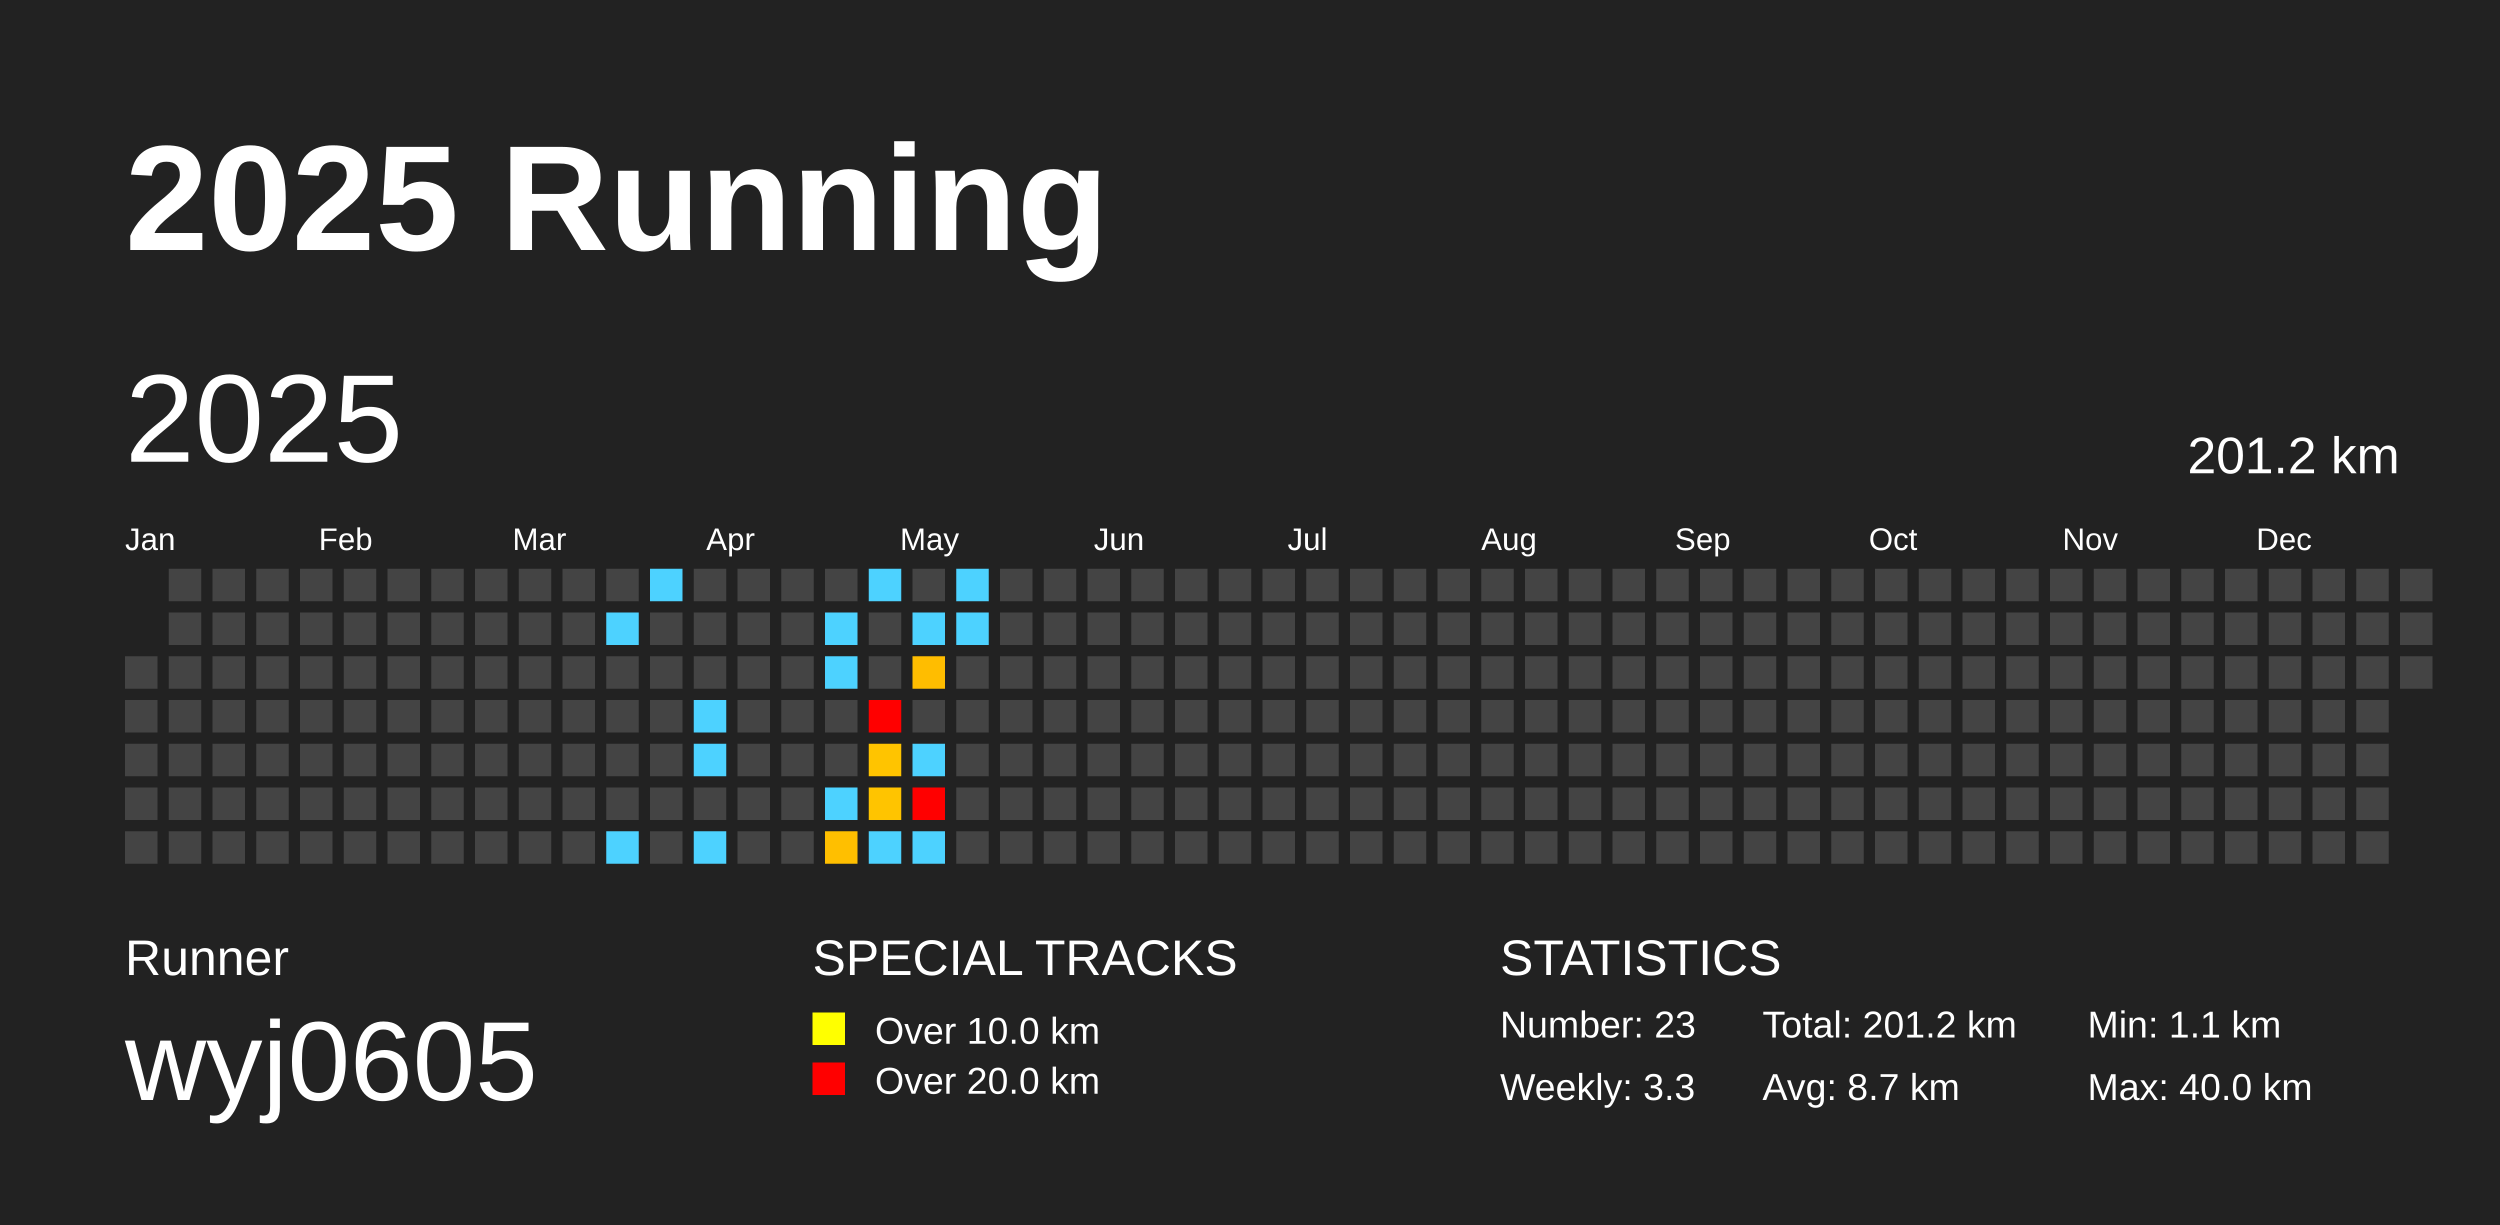
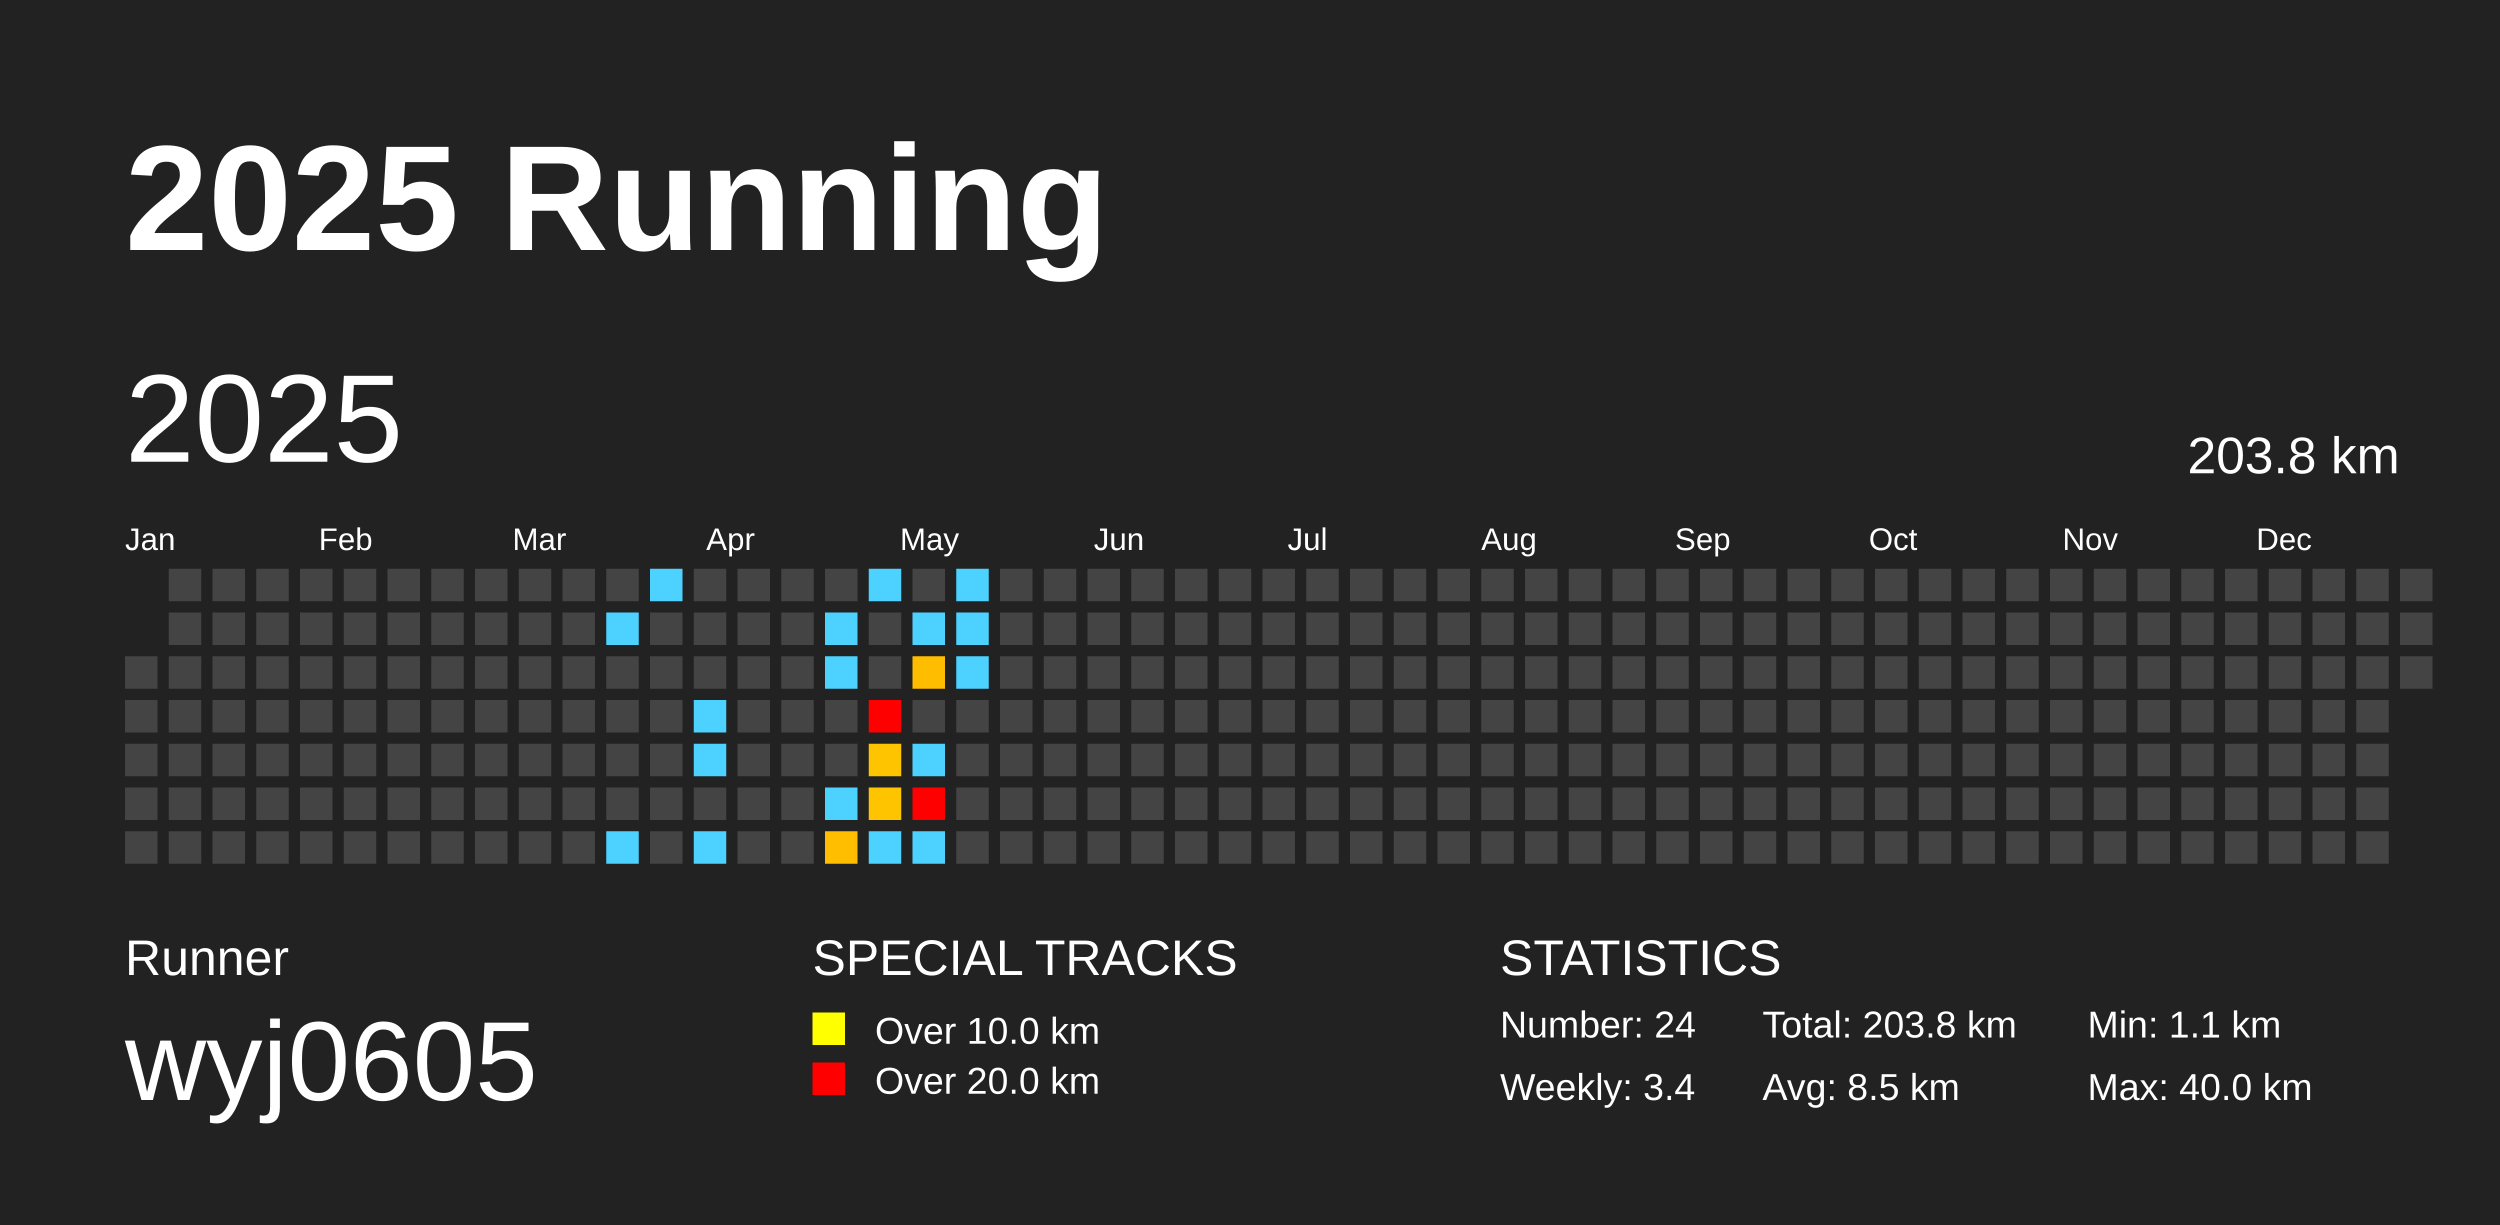
<svg xmlns="http://www.w3.org/2000/svg" baseProfile="full" height="98mm" version="1.1" viewBox="0,0,200,98" width="200mm">
  <defs />
  <rect fill="#222222" height="98" width="200" x="0" y="0" />
  <text fill="#FFFFFF" style="font-size:12px; font-family:Arial; font-weight:bold;" x="10" y="20">2025 Running</text>
  <text fill="#FFFFFF" style="font-size:4px; font-family:Arial" x="10" y="78">Runner</text>
  <text fill="#FFFFFF" style="font-size:9px; font-family:Arial" x="10" y="88">wyj0605</text>
  <text fill="#FFFFFF" style="font-size:4px; font-family:Arial" x="65" y="78">SPECIAL TRACKS</text>
  <rect fill="yellow" height="2.6" width="2.6" x="65" y="81" />
  <text fill="#FFFFFF" style="font-size:3px; font-family:Arial" x="70" y="83.5">Over 10.0 km</text>
  <rect fill="red" height="2.6" width="2.6" x="65" y="85" />
  <text fill="#FFFFFF" style="font-size:3px; font-family:Arial" x="70" y="87.5">Over 20.0 km</text>
  <text fill="#FFFFFF" style="font-size:4px; font-family:Arial" x="120" y="78">STATISTICS</text>
-   <text fill="#FFFFFF" style="font-size:3px; font-family:Arial" x="120" y="83">Number: 23</text>
-   <text fill="#FFFFFF" style="font-size:3px; font-family:Arial" x="120" y="88">Weekly: 3.3</text>
-   <text fill="#FFFFFF" style="font-size:3px; font-family:Arial" x="141" y="83">Total: 201.2 km</text>
-   <text fill="#FFFFFF" style="font-size:3px; font-family:Arial" x="141" y="88">Avg: 8.7 km</text>
+   <text fill="#FFFFFF" style="font-size:3px; font-family:Arial" x="120" y="83">Number: 24</text>
+   <text fill="#FFFFFF" style="font-size:3px; font-family:Arial" x="120" y="88">Weekly: 3.4</text>
+   <text fill="#FFFFFF" style="font-size:3px; font-family:Arial" x="141" y="83">Total: 203.8 km</text>
+   <text fill="#FFFFFF" style="font-size:3px; font-family:Arial" x="141" y="88">Avg: 8.5 km</text>
  <text fill="#FFFFFF" style="font-size:3px; font-family:Arial" x="167" y="83">Min: 1.1 km</text>
  <text fill="#FFFFFF" style="font-size:3px; font-family:Arial" x="167" y="88">Max: 40.0 km</text>
  <text dominant-baseline="hanging" fill="#FFFFFF" style="font-size:10.0px; font-family:Arial;" x="10" y="30">2025</text>
-   <text dominant-baseline="hanging" fill="#FFFFFF" style="font-size:4.125px; font-family:Arial;" x="175" y="35">201.2 km</text>
+   <text dominant-baseline="hanging" fill="#FFFFFF" style="font-size:4.125px; font-family:Arial;" x="175" y="35">203.8 km</text>
  <text fill="#FFFFFF" style="font-size:2.5px; font-family:Arial" x="10.0" y="44">Jan</text>
  <text fill="#FFFFFF" style="font-size:2.5px; font-family:Arial" x="25.5" y="44">Feb</text>
  <text fill="#FFFFFF" style="font-size:2.5px; font-family:Arial" x="41.0" y="44">Mar</text>
  <text fill="#FFFFFF" style="font-size:2.5px; font-family:Arial" x="56.5" y="44">Apr</text>
  <text fill="#FFFFFF" style="font-size:2.5px; font-family:Arial" x="72.0" y="44">May</text>
  <text fill="#FFFFFF" style="font-size:2.5px; font-family:Arial" x="87.5" y="44">Jun</text>
  <text fill="#FFFFFF" style="font-size:2.5px; font-family:Arial" x="103.0" y="44">Jul</text>
  <text fill="#FFFFFF" style="font-size:2.5px; font-family:Arial" x="118.5" y="44">Aug</text>
  <text fill="#FFFFFF" style="font-size:2.5px; font-family:Arial" x="134.0" y="44">Sep</text>
  <text fill="#FFFFFF" style="font-size:2.5px; font-family:Arial" x="149.5" y="44">Oct</text>
  <text fill="#FFFFFF" style="font-size:2.5px; font-family:Arial" x="165.0" y="44">Nov</text>
  <text fill="#FFFFFF" style="font-size:2.5px; font-family:Arial" x="180.5" y="44">Dec</text>
  <rect fill="#444444" height="2.6" width="2.6" x="10.0" y="52.5" />
  <rect fill="#444444" height="2.6" width="2.6" x="10.0" y="56.0" />
  <rect fill="#444444" height="2.6" width="2.6" x="10.0" y="59.5" />
  <rect fill="#444444" height="2.6" width="2.6" x="10.0" y="63.0" />
  <rect fill="#444444" height="2.6" width="2.6" x="10.0" y="66.5" />
  <rect fill="#444444" height="2.6" width="2.6" x="13.5" y="45.5" />
  <rect fill="#444444" height="2.6" width="2.6" x="13.5" y="49.0" />
  <rect fill="#444444" height="2.6" width="2.6" x="13.5" y="52.5" />
  <rect fill="#444444" height="2.6" width="2.6" x="13.5" y="56.0" />
  <rect fill="#444444" height="2.6" width="2.6" x="13.5" y="59.5" />
  <rect fill="#444444" height="2.6" width="2.6" x="13.5" y="63.0" />
  <rect fill="#444444" height="2.6" width="2.6" x="13.5" y="66.5" />
  <rect fill="#444444" height="2.6" width="2.6" x="17.0" y="45.5" />
  <rect fill="#444444" height="2.6" width="2.6" x="17.0" y="49.0" />
  <rect fill="#444444" height="2.6" width="2.6" x="17.0" y="52.5" />
  <rect fill="#444444" height="2.6" width="2.6" x="17.0" y="56.0" />
  <rect fill="#444444" height="2.6" width="2.6" x="17.0" y="59.5" />
  <rect fill="#444444" height="2.6" width="2.6" x="17.0" y="63.0" />
  <rect fill="#444444" height="2.6" width="2.6" x="17.0" y="66.5" />
  <rect fill="#444444" height="2.6" width="2.6" x="20.5" y="45.5" />
  <rect fill="#444444" height="2.6" width="2.6" x="20.5" y="49.0" />
  <rect fill="#444444" height="2.6" width="2.6" x="20.5" y="52.5" />
  <rect fill="#444444" height="2.6" width="2.6" x="20.5" y="56.0" />
  <rect fill="#444444" height="2.6" width="2.6" x="20.5" y="59.5" />
  <rect fill="#444444" height="2.6" width="2.6" x="20.5" y="63.0" />
  <rect fill="#444444" height="2.6" width="2.6" x="20.5" y="66.5" />
  <rect fill="#444444" height="2.6" width="2.6" x="24.0" y="45.5" />
  <rect fill="#444444" height="2.6" width="2.6" x="24.0" y="49.0" />
  <rect fill="#444444" height="2.6" width="2.6" x="24.0" y="52.5" />
  <rect fill="#444444" height="2.6" width="2.6" x="24.0" y="56.0" />
  <rect fill="#444444" height="2.6" width="2.6" x="24.0" y="59.5" />
  <rect fill="#444444" height="2.6" width="2.6" x="24.0" y="63.0" />
  <rect fill="#444444" height="2.6" width="2.6" x="24.0" y="66.5" />
  <rect fill="#444444" height="2.6" width="2.6" x="27.5" y="45.5" />
  <rect fill="#444444" height="2.6" width="2.6" x="27.5" y="49.0" />
  <rect fill="#444444" height="2.6" width="2.6" x="27.5" y="52.5" />
  <rect fill="#444444" height="2.6" width="2.6" x="27.5" y="56.0" />
  <rect fill="#444444" height="2.6" width="2.6" x="27.5" y="59.5" />
  <rect fill="#444444" height="2.6" width="2.6" x="27.5" y="63.0" />
  <rect fill="#444444" height="2.6" width="2.6" x="27.5" y="66.5" />
  <rect fill="#444444" height="2.6" width="2.6" x="31.0" y="45.5" />
  <rect fill="#444444" height="2.6" width="2.6" x="31.0" y="49.0" />
  <rect fill="#444444" height="2.6" width="2.6" x="31.0" y="52.5" />
  <rect fill="#444444" height="2.6" width="2.6" x="31.0" y="56.0" />
  <rect fill="#444444" height="2.6" width="2.6" x="31.0" y="59.5" />
  <rect fill="#444444" height="2.6" width="2.6" x="31.0" y="63.0" />
  <rect fill="#444444" height="2.6" width="2.6" x="31.0" y="66.5" />
  <rect fill="#444444" height="2.6" width="2.6" x="34.5" y="45.5" />
  <rect fill="#444444" height="2.6" width="2.6" x="34.5" y="49.0" />
  <rect fill="#444444" height="2.6" width="2.6" x="34.5" y="52.5" />
  <rect fill="#444444" height="2.6" width="2.6" x="34.5" y="56.0" />
  <rect fill="#444444" height="2.6" width="2.6" x="34.5" y="59.5" />
  <rect fill="#444444" height="2.6" width="2.6" x="34.5" y="63.0" />
  <rect fill="#444444" height="2.6" width="2.6" x="34.5" y="66.5" />
  <rect fill="#444444" height="2.6" width="2.6" x="38.0" y="45.5" />
  <rect fill="#444444" height="2.6" width="2.6" x="38.0" y="49.0" />
  <rect fill="#444444" height="2.6" width="2.6" x="38.0" y="52.5" />
  <rect fill="#444444" height="2.6" width="2.6" x="38.0" y="56.0" />
  <rect fill="#444444" height="2.6" width="2.6" x="38.0" y="59.5" />
  <rect fill="#444444" height="2.6" width="2.6" x="38.0" y="63.0" />
  <rect fill="#444444" height="2.6" width="2.6" x="38.0" y="66.5" />
  <rect fill="#444444" height="2.6" width="2.6" x="41.5" y="45.5" />
  <rect fill="#444444" height="2.6" width="2.6" x="41.5" y="49.0" />
  <rect fill="#444444" height="2.6" width="2.6" x="41.5" y="52.5" />
  <rect fill="#444444" height="2.6" width="2.6" x="41.5" y="56.0" />
  <rect fill="#444444" height="2.6" width="2.6" x="41.5" y="59.5" />
  <rect fill="#444444" height="2.6" width="2.6" x="41.5" y="63.0" />
  <rect fill="#444444" height="2.6" width="2.6" x="41.5" y="66.5" />
  <rect fill="#444444" height="2.6" width="2.6" x="45.0" y="45.5" />
  <rect fill="#444444" height="2.6" width="2.6" x="45.0" y="49.0" />
  <rect fill="#444444" height="2.6" width="2.6" x="45.0" y="52.5" />
  <rect fill="#444444" height="2.6" width="2.6" x="45.0" y="56.0" />
  <rect fill="#444444" height="2.6" width="2.6" x="45.0" y="59.5" />
  <rect fill="#444444" height="2.6" width="2.6" x="45.0" y="63.0" />
  <rect fill="#444444" height="2.6" width="2.6" x="45.0" y="66.5" />
  <rect fill="#444444" height="2.6" width="2.6" x="48.5" y="45.5" />
  <rect fill="#4dd2ff" height="2.6" width="2.6" x="48.5" y="49.0" />
  <rect fill="#444444" height="2.6" width="2.6" x="48.5" y="52.5" />
  <rect fill="#444444" height="2.6" width="2.6" x="48.5" y="56.0" />
  <rect fill="#444444" height="2.6" width="2.6" x="48.5" y="59.5" />
  <rect fill="#444444" height="2.6" width="2.6" x="48.5" y="63.0" />
  <rect fill="#4dd2ff" height="2.6" width="2.6" x="48.5" y="66.5" />
  <rect fill="#4dd2ff" height="2.6" width="2.6" x="52.0" y="45.5" />
  <rect fill="#444444" height="2.6" width="2.6" x="52.0" y="49.0" />
  <rect fill="#444444" height="2.6" width="2.6" x="52.0" y="52.5" />
  <rect fill="#444444" height="2.6" width="2.6" x="52.0" y="56.0" />
  <rect fill="#444444" height="2.6" width="2.6" x="52.0" y="59.5" />
  <rect fill="#444444" height="2.6" width="2.6" x="52.0" y="63.0" />
  <rect fill="#444444" height="2.6" width="2.6" x="52.0" y="66.5" />
  <rect fill="#444444" height="2.6" width="2.6" x="55.5" y="45.5" />
  <rect fill="#444444" height="2.6" width="2.6" x="55.5" y="49.0" />
  <rect fill="#444444" height="2.6" width="2.6" x="55.5" y="52.5" />
  <rect fill="#4dd2ff" height="2.6" width="2.6" x="55.5" y="56.0" />
  <rect fill="#4dd2ff" height="2.6" width="2.6" x="55.5" y="59.5" />
  <rect fill="#444444" height="2.6" width="2.6" x="55.5" y="63.0" />
  <rect fill="#4dd2ff" height="2.6" width="2.6" x="55.5" y="66.5" />
  <rect fill="#444444" height="2.6" width="2.6" x="59.0" y="45.5" />
  <rect fill="#444444" height="2.6" width="2.6" x="59.0" y="49.0" />
  <rect fill="#444444" height="2.6" width="2.6" x="59.0" y="52.5" />
  <rect fill="#444444" height="2.6" width="2.6" x="59.0" y="56.0" />
  <rect fill="#444444" height="2.6" width="2.6" x="59.0" y="59.5" />
  <rect fill="#444444" height="2.6" width="2.6" x="59.0" y="63.0" />
  <rect fill="#444444" height="2.6" width="2.6" x="59.0" y="66.5" />
  <rect fill="#444444" height="2.6" width="2.6" x="62.5" y="45.5" />
  <rect fill="#444444" height="2.6" width="2.6" x="62.5" y="49.0" />
  <rect fill="#444444" height="2.6" width="2.6" x="62.5" y="52.5" />
  <rect fill="#444444" height="2.6" width="2.6" x="62.5" y="56.0" />
  <rect fill="#444444" height="2.6" width="2.6" x="62.5" y="59.5" />
  <rect fill="#444444" height="2.6" width="2.6" x="62.5" y="63.0" />
  <rect fill="#444444" height="2.6" width="2.6" x="62.5" y="66.5" />
  <rect fill="#444444" height="2.6" width="2.6" x="66.0" y="45.5" />
  <rect fill="#4dd2ff" height="2.6" width="2.6" x="66.0" y="49.0" />
  <rect fill="#4dd2ff" height="2.6" width="2.6" x="66.0" y="52.5" />
  <rect fill="#444444" height="2.6" width="2.6" x="66.0" y="56.0" />
  <rect fill="#444444" height="2.6" width="2.6" x="66.0" y="59.5" />
  <rect fill="#4dd2ff" height="2.6" width="2.6" x="66.0" y="63.0" />
  <rect fill="#ffbf00" height="2.6" width="2.6" x="66.0" y="66.5" />
  <rect fill="#4dd2ff" height="2.6" width="2.6" x="69.5" y="45.5" />
  <rect fill="#444444" height="2.6" width="2.6" x="69.5" y="49.0" />
  <rect fill="#444444" height="2.6" width="2.6" x="69.5" y="52.5" />
  <rect fill="red" height="2.6" width="2.6" x="69.5" y="56.0" />
  <rect fill="#ffc400" height="2.6" width="2.6" x="69.5" y="59.5" />
  <rect fill="#ffc400" height="2.6" width="2.6" x="69.5" y="63.0" />
  <rect fill="#4dd2ff" height="2.6" width="2.6" x="69.5" y="66.5" />
  <rect fill="#444444" height="2.6" width="2.6" x="73.0" y="45.5" />
  <rect fill="#4dd2ff" height="2.6" width="2.6" x="73.0" y="49.0" />
  <rect fill="#ffbd00" height="2.6" width="2.6" x="73.0" y="52.5" />
  <rect fill="#444444" height="2.6" width="2.6" x="73.0" y="56.0" />
  <rect fill="#4dd2ff" height="2.6" width="2.6" x="73.0" y="59.5" />
  <rect fill="red" height="2.6" width="2.6" x="73.0" y="63.0" />
  <rect fill="#4dd2ff" height="2.6" width="2.6" x="73.0" y="66.5" />
  <rect fill="#4dd2ff" height="2.6" width="2.6" x="76.5" y="45.5" />
  <rect fill="#4dd2ff" height="2.6" width="2.6" x="76.5" y="49.0" />
-   <rect fill="#444444" height="2.6" width="2.6" x="76.5" y="52.5" />
+   <rect fill="#4dd2ff" height="2.6" width="2.6" x="76.5" y="52.5" />
  <rect fill="#444444" height="2.6" width="2.6" x="76.5" y="56.0" />
  <rect fill="#444444" height="2.6" width="2.6" x="76.5" y="59.5" />
  <rect fill="#444444" height="2.6" width="2.6" x="76.5" y="63.0" />
  <rect fill="#444444" height="2.6" width="2.6" x="76.5" y="66.5" />
  <rect fill="#444444" height="2.6" width="2.6" x="80.0" y="45.5" />
  <rect fill="#444444" height="2.6" width="2.6" x="80.0" y="49.0" />
  <rect fill="#444444" height="2.6" width="2.6" x="80.0" y="52.5" />
  <rect fill="#444444" height="2.6" width="2.6" x="80.0" y="56.0" />
  <rect fill="#444444" height="2.6" width="2.6" x="80.0" y="59.5" />
  <rect fill="#444444" height="2.6" width="2.6" x="80.0" y="63.0" />
  <rect fill="#444444" height="2.6" width="2.6" x="80.0" y="66.5" />
  <rect fill="#444444" height="2.6" width="2.6" x="83.5" y="45.5" />
  <rect fill="#444444" height="2.6" width="2.6" x="83.5" y="49.0" />
  <rect fill="#444444" height="2.6" width="2.6" x="83.5" y="52.5" />
  <rect fill="#444444" height="2.6" width="2.6" x="83.5" y="56.0" />
  <rect fill="#444444" height="2.6" width="2.6" x="83.5" y="59.5" />
  <rect fill="#444444" height="2.6" width="2.6" x="83.5" y="63.0" />
  <rect fill="#444444" height="2.6" width="2.6" x="83.5" y="66.5" />
  <rect fill="#444444" height="2.6" width="2.6" x="87.0" y="45.5" />
  <rect fill="#444444" height="2.6" width="2.6" x="87.0" y="49.0" />
  <rect fill="#444444" height="2.6" width="2.6" x="87.0" y="52.5" />
  <rect fill="#444444" height="2.6" width="2.6" x="87.0" y="56.0" />
  <rect fill="#444444" height="2.6" width="2.6" x="87.0" y="59.5" />
  <rect fill="#444444" height="2.6" width="2.6" x="87.0" y="63.0" />
  <rect fill="#444444" height="2.6" width="2.6" x="87.0" y="66.5" />
  <rect fill="#444444" height="2.6" width="2.6" x="90.5" y="45.5" />
  <rect fill="#444444" height="2.6" width="2.6" x="90.5" y="49.0" />
  <rect fill="#444444" height="2.6" width="2.6" x="90.5" y="52.5" />
  <rect fill="#444444" height="2.6" width="2.6" x="90.5" y="56.0" />
  <rect fill="#444444" height="2.6" width="2.6" x="90.5" y="59.5" />
  <rect fill="#444444" height="2.6" width="2.6" x="90.5" y="63.0" />
  <rect fill="#444444" height="2.6" width="2.6" x="90.5" y="66.5" />
  <rect fill="#444444" height="2.6" width="2.6" x="94.0" y="45.5" />
  <rect fill="#444444" height="2.6" width="2.6" x="94.0" y="49.0" />
  <rect fill="#444444" height="2.6" width="2.6" x="94.0" y="52.5" />
  <rect fill="#444444" height="2.6" width="2.6" x="94.0" y="56.0" />
  <rect fill="#444444" height="2.6" width="2.6" x="94.0" y="59.5" />
  <rect fill="#444444" height="2.6" width="2.6" x="94.0" y="63.0" />
  <rect fill="#444444" height="2.6" width="2.6" x="94.0" y="66.5" />
  <rect fill="#444444" height="2.6" width="2.6" x="97.5" y="45.5" />
  <rect fill="#444444" height="2.6" width="2.6" x="97.5" y="49.0" />
  <rect fill="#444444" height="2.6" width="2.6" x="97.5" y="52.5" />
  <rect fill="#444444" height="2.6" width="2.6" x="97.5" y="56.0" />
  <rect fill="#444444" height="2.6" width="2.6" x="97.5" y="59.5" />
  <rect fill="#444444" height="2.6" width="2.6" x="97.5" y="63.0" />
  <rect fill="#444444" height="2.6" width="2.6" x="97.5" y="66.5" />
  <rect fill="#444444" height="2.6" width="2.6" x="101.0" y="45.5" />
  <rect fill="#444444" height="2.6" width="2.6" x="101.0" y="49.0" />
  <rect fill="#444444" height="2.6" width="2.6" x="101.0" y="52.5" />
  <rect fill="#444444" height="2.6" width="2.6" x="101.0" y="56.0" />
  <rect fill="#444444" height="2.6" width="2.6" x="101.0" y="59.5" />
  <rect fill="#444444" height="2.6" width="2.6" x="101.0" y="63.0" />
  <rect fill="#444444" height="2.6" width="2.6" x="101.0" y="66.5" />
  <rect fill="#444444" height="2.6" width="2.6" x="104.5" y="45.5" />
  <rect fill="#444444" height="2.6" width="2.6" x="104.5" y="49.0" />
  <rect fill="#444444" height="2.6" width="2.6" x="104.5" y="52.5" />
  <rect fill="#444444" height="2.6" width="2.6" x="104.5" y="56.0" />
  <rect fill="#444444" height="2.6" width="2.6" x="104.5" y="59.5" />
  <rect fill="#444444" height="2.6" width="2.6" x="104.5" y="63.0" />
  <rect fill="#444444" height="2.6" width="2.6" x="104.5" y="66.5" />
  <rect fill="#444444" height="2.6" width="2.6" x="108.0" y="45.5" />
  <rect fill="#444444" height="2.6" width="2.6" x="108.0" y="49.0" />
  <rect fill="#444444" height="2.6" width="2.6" x="108.0" y="52.5" />
  <rect fill="#444444" height="2.6" width="2.6" x="108.0" y="56.0" />
  <rect fill="#444444" height="2.6" width="2.6" x="108.0" y="59.5" />
  <rect fill="#444444" height="2.6" width="2.6" x="108.0" y="63.0" />
  <rect fill="#444444" height="2.6" width="2.6" x="108.0" y="66.5" />
  <rect fill="#444444" height="2.6" width="2.6" x="111.5" y="45.5" />
  <rect fill="#444444" height="2.6" width="2.6" x="111.5" y="49.0" />
  <rect fill="#444444" height="2.6" width="2.6" x="111.5" y="52.5" />
  <rect fill="#444444" height="2.6" width="2.6" x="111.5" y="56.0" />
  <rect fill="#444444" height="2.6" width="2.6" x="111.5" y="59.5" />
  <rect fill="#444444" height="2.6" width="2.6" x="111.5" y="63.0" />
  <rect fill="#444444" height="2.6" width="2.6" x="111.5" y="66.5" />
  <rect fill="#444444" height="2.6" width="2.6" x="115.0" y="45.5" />
  <rect fill="#444444" height="2.6" width="2.6" x="115.0" y="49.0" />
  <rect fill="#444444" height="2.6" width="2.6" x="115.0" y="52.5" />
  <rect fill="#444444" height="2.6" width="2.6" x="115.0" y="56.0" />
  <rect fill="#444444" height="2.6" width="2.6" x="115.0" y="59.5" />
  <rect fill="#444444" height="2.6" width="2.6" x="115.0" y="63.0" />
  <rect fill="#444444" height="2.6" width="2.6" x="115.0" y="66.5" />
  <rect fill="#444444" height="2.6" width="2.6" x="118.5" y="45.5" />
  <rect fill="#444444" height="2.6" width="2.6" x="118.5" y="49.0" />
  <rect fill="#444444" height="2.6" width="2.6" x="118.5" y="52.5" />
  <rect fill="#444444" height="2.6" width="2.6" x="118.5" y="56.0" />
  <rect fill="#444444" height="2.6" width="2.6" x="118.5" y="59.5" />
  <rect fill="#444444" height="2.6" width="2.6" x="118.5" y="63.0" />
  <rect fill="#444444" height="2.6" width="2.6" x="118.5" y="66.5" />
  <rect fill="#444444" height="2.6" width="2.6" x="122.0" y="45.5" />
  <rect fill="#444444" height="2.6" width="2.6" x="122.0" y="49.0" />
  <rect fill="#444444" height="2.6" width="2.6" x="122.0" y="52.5" />
  <rect fill="#444444" height="2.6" width="2.6" x="122.0" y="56.0" />
  <rect fill="#444444" height="2.6" width="2.6" x="122.0" y="59.5" />
  <rect fill="#444444" height="2.6" width="2.6" x="122.0" y="63.0" />
  <rect fill="#444444" height="2.6" width="2.6" x="122.0" y="66.5" />
  <rect fill="#444444" height="2.6" width="2.6" x="125.5" y="45.5" />
  <rect fill="#444444" height="2.6" width="2.6" x="125.5" y="49.0" />
  <rect fill="#444444" height="2.6" width="2.6" x="125.5" y="52.5" />
  <rect fill="#444444" height="2.6" width="2.6" x="125.5" y="56.0" />
  <rect fill="#444444" height="2.6" width="2.6" x="125.5" y="59.5" />
  <rect fill="#444444" height="2.6" width="2.6" x="125.5" y="63.0" />
  <rect fill="#444444" height="2.6" width="2.6" x="125.5" y="66.5" />
  <rect fill="#444444" height="2.6" width="2.6" x="129.0" y="45.5" />
  <rect fill="#444444" height="2.6" width="2.6" x="129.0" y="49.0" />
  <rect fill="#444444" height="2.6" width="2.6" x="129.0" y="52.5" />
  <rect fill="#444444" height="2.6" width="2.6" x="129.0" y="56.0" />
  <rect fill="#444444" height="2.6" width="2.6" x="129.0" y="59.5" />
  <rect fill="#444444" height="2.6" width="2.6" x="129.0" y="63.0" />
  <rect fill="#444444" height="2.6" width="2.6" x="129.0" y="66.5" />
  <rect fill="#444444" height="2.6" width="2.6" x="132.5" y="45.5" />
  <rect fill="#444444" height="2.6" width="2.6" x="132.5" y="49.0" />
  <rect fill="#444444" height="2.6" width="2.6" x="132.5" y="52.5" />
  <rect fill="#444444" height="2.6" width="2.6" x="132.5" y="56.0" />
  <rect fill="#444444" height="2.6" width="2.6" x="132.5" y="59.5" />
  <rect fill="#444444" height="2.6" width="2.6" x="132.5" y="63.0" />
  <rect fill="#444444" height="2.6" width="2.6" x="132.5" y="66.5" />
  <rect fill="#444444" height="2.6" width="2.6" x="136.0" y="45.5" />
  <rect fill="#444444" height="2.6" width="2.6" x="136.0" y="49.0" />
  <rect fill="#444444" height="2.6" width="2.6" x="136.0" y="52.5" />
  <rect fill="#444444" height="2.6" width="2.6" x="136.0" y="56.0" />
  <rect fill="#444444" height="2.6" width="2.6" x="136.0" y="59.5" />
  <rect fill="#444444" height="2.6" width="2.6" x="136.0" y="63.0" />
  <rect fill="#444444" height="2.6" width="2.6" x="136.0" y="66.5" />
  <rect fill="#444444" height="2.6" width="2.6" x="139.5" y="45.5" />
  <rect fill="#444444" height="2.6" width="2.6" x="139.5" y="49.0" />
  <rect fill="#444444" height="2.6" width="2.6" x="139.5" y="52.5" />
  <rect fill="#444444" height="2.6" width="2.6" x="139.5" y="56.0" />
  <rect fill="#444444" height="2.6" width="2.6" x="139.5" y="59.5" />
  <rect fill="#444444" height="2.6" width="2.6" x="139.5" y="63.0" />
  <rect fill="#444444" height="2.6" width="2.6" x="139.5" y="66.5" />
  <rect fill="#444444" height="2.6" width="2.6" x="143.0" y="45.5" />
  <rect fill="#444444" height="2.6" width="2.6" x="143.0" y="49.0" />
  <rect fill="#444444" height="2.6" width="2.6" x="143.0" y="52.5" />
  <rect fill="#444444" height="2.6" width="2.6" x="143.0" y="56.0" />
  <rect fill="#444444" height="2.6" width="2.6" x="143.0" y="59.5" />
  <rect fill="#444444" height="2.6" width="2.6" x="143.0" y="63.0" />
  <rect fill="#444444" height="2.6" width="2.6" x="143.0" y="66.5" />
  <rect fill="#444444" height="2.6" width="2.6" x="146.5" y="45.5" />
  <rect fill="#444444" height="2.6" width="2.6" x="146.5" y="49.0" />
  <rect fill="#444444" height="2.6" width="2.6" x="146.5" y="52.5" />
  <rect fill="#444444" height="2.6" width="2.6" x="146.5" y="56.0" />
  <rect fill="#444444" height="2.6" width="2.6" x="146.5" y="59.5" />
  <rect fill="#444444" height="2.6" width="2.6" x="146.5" y="63.0" />
  <rect fill="#444444" height="2.6" width="2.6" x="146.5" y="66.5" />
  <rect fill="#444444" height="2.6" width="2.6" x="150.0" y="45.5" />
  <rect fill="#444444" height="2.6" width="2.6" x="150.0" y="49.0" />
  <rect fill="#444444" height="2.6" width="2.6" x="150.0" y="52.5" />
  <rect fill="#444444" height="2.6" width="2.6" x="150.0" y="56.0" />
  <rect fill="#444444" height="2.6" width="2.6" x="150.0" y="59.5" />
  <rect fill="#444444" height="2.6" width="2.6" x="150.0" y="63.0" />
  <rect fill="#444444" height="2.6" width="2.6" x="150.0" y="66.5" />
  <rect fill="#444444" height="2.6" width="2.6" x="153.5" y="45.5" />
  <rect fill="#444444" height="2.6" width="2.6" x="153.5" y="49.0" />
  <rect fill="#444444" height="2.6" width="2.6" x="153.5" y="52.5" />
  <rect fill="#444444" height="2.6" width="2.6" x="153.5" y="56.0" />
  <rect fill="#444444" height="2.6" width="2.6" x="153.5" y="59.5" />
  <rect fill="#444444" height="2.6" width="2.6" x="153.5" y="63.0" />
  <rect fill="#444444" height="2.6" width="2.6" x="153.5" y="66.5" />
  <rect fill="#444444" height="2.6" width="2.6" x="157.0" y="45.5" />
  <rect fill="#444444" height="2.6" width="2.6" x="157.0" y="49.0" />
  <rect fill="#444444" height="2.6" width="2.6" x="157.0" y="52.5" />
  <rect fill="#444444" height="2.6" width="2.6" x="157.0" y="56.0" />
  <rect fill="#444444" height="2.6" width="2.6" x="157.0" y="59.5" />
  <rect fill="#444444" height="2.6" width="2.6" x="157.0" y="63.0" />
  <rect fill="#444444" height="2.6" width="2.6" x="157.0" y="66.5" />
  <rect fill="#444444" height="2.6" width="2.6" x="160.5" y="45.5" />
  <rect fill="#444444" height="2.6" width="2.6" x="160.5" y="49.0" />
  <rect fill="#444444" height="2.6" width="2.6" x="160.5" y="52.5" />
  <rect fill="#444444" height="2.6" width="2.6" x="160.5" y="56.0" />
  <rect fill="#444444" height="2.6" width="2.6" x="160.5" y="59.5" />
  <rect fill="#444444" height="2.6" width="2.6" x="160.5" y="63.0" />
  <rect fill="#444444" height="2.6" width="2.6" x="160.5" y="66.5" />
  <rect fill="#444444" height="2.6" width="2.6" x="164.0" y="45.5" />
  <rect fill="#444444" height="2.6" width="2.6" x="164.0" y="49.0" />
  <rect fill="#444444" height="2.6" width="2.6" x="164.0" y="52.5" />
  <rect fill="#444444" height="2.6" width="2.6" x="164.0" y="56.0" />
  <rect fill="#444444" height="2.6" width="2.6" x="164.0" y="59.5" />
  <rect fill="#444444" height="2.6" width="2.6" x="164.0" y="63.0" />
  <rect fill="#444444" height="2.6" width="2.6" x="164.0" y="66.5" />
  <rect fill="#444444" height="2.6" width="2.6" x="167.5" y="45.5" />
  <rect fill="#444444" height="2.6" width="2.6" x="167.5" y="49.0" />
  <rect fill="#444444" height="2.6" width="2.6" x="167.5" y="52.5" />
  <rect fill="#444444" height="2.6" width="2.6" x="167.5" y="56.0" />
  <rect fill="#444444" height="2.6" width="2.6" x="167.5" y="59.5" />
  <rect fill="#444444" height="2.6" width="2.6" x="167.5" y="63.0" />
  <rect fill="#444444" height="2.6" width="2.6" x="167.5" y="66.5" />
  <rect fill="#444444" height="2.6" width="2.6" x="171.0" y="45.5" />
  <rect fill="#444444" height="2.6" width="2.6" x="171.0" y="49.0" />
  <rect fill="#444444" height="2.6" width="2.6" x="171.0" y="52.5" />
  <rect fill="#444444" height="2.6" width="2.6" x="171.0" y="56.0" />
  <rect fill="#444444" height="2.6" width="2.6" x="171.0" y="59.5" />
  <rect fill="#444444" height="2.6" width="2.6" x="171.0" y="63.0" />
  <rect fill="#444444" height="2.6" width="2.6" x="171.0" y="66.5" />
  <rect fill="#444444" height="2.6" width="2.6" x="174.5" y="45.5" />
  <rect fill="#444444" height="2.6" width="2.6" x="174.5" y="49.0" />
  <rect fill="#444444" height="2.6" width="2.6" x="174.5" y="52.5" />
  <rect fill="#444444" height="2.6" width="2.6" x="174.5" y="56.0" />
  <rect fill="#444444" height="2.6" width="2.6" x="174.5" y="59.5" />
  <rect fill="#444444" height="2.6" width="2.6" x="174.5" y="63.0" />
  <rect fill="#444444" height="2.6" width="2.6" x="174.5" y="66.5" />
  <rect fill="#444444" height="2.6" width="2.6" x="178.0" y="45.5" />
  <rect fill="#444444" height="2.6" width="2.6" x="178.0" y="49.0" />
  <rect fill="#444444" height="2.6" width="2.6" x="178.0" y="52.5" />
  <rect fill="#444444" height="2.6" width="2.6" x="178.0" y="56.0" />
  <rect fill="#444444" height="2.6" width="2.6" x="178.0" y="59.5" />
  <rect fill="#444444" height="2.6" width="2.6" x="178.0" y="63.0" />
  <rect fill="#444444" height="2.6" width="2.6" x="178.0" y="66.5" />
  <rect fill="#444444" height="2.6" width="2.6" x="181.5" y="45.5" />
  <rect fill="#444444" height="2.6" width="2.6" x="181.5" y="49.0" />
  <rect fill="#444444" height="2.6" width="2.6" x="181.5" y="52.5" />
  <rect fill="#444444" height="2.6" width="2.6" x="181.5" y="56.0" />
  <rect fill="#444444" height="2.6" width="2.6" x="181.5" y="59.5" />
  <rect fill="#444444" height="2.6" width="2.6" x="181.5" y="63.0" />
  <rect fill="#444444" height="2.6" width="2.6" x="181.5" y="66.5" />
  <rect fill="#444444" height="2.6" width="2.6" x="185.0" y="45.5" />
  <rect fill="#444444" height="2.6" width="2.6" x="185.0" y="49.0" />
  <rect fill="#444444" height="2.6" width="2.6" x="185.0" y="52.5" />
  <rect fill="#444444" height="2.6" width="2.6" x="185.0" y="56.0" />
  <rect fill="#444444" height="2.6" width="2.6" x="185.0" y="59.5" />
  <rect fill="#444444" height="2.6" width="2.6" x="185.0" y="63.0" />
  <rect fill="#444444" height="2.6" width="2.6" x="185.0" y="66.5" />
  <rect fill="#444444" height="2.6" width="2.6" x="188.5" y="45.5" />
  <rect fill="#444444" height="2.6" width="2.6" x="188.5" y="49.0" />
  <rect fill="#444444" height="2.6" width="2.6" x="188.5" y="52.5" />
  <rect fill="#444444" height="2.6" width="2.6" x="188.5" y="56.0" />
  <rect fill="#444444" height="2.6" width="2.6" x="188.5" y="59.5" />
  <rect fill="#444444" height="2.6" width="2.6" x="188.5" y="63.0" />
  <rect fill="#444444" height="2.6" width="2.6" x="188.5" y="66.5" />
  <rect fill="#444444" height="2.6" width="2.6" x="192.0" y="45.5" />
  <rect fill="#444444" height="2.6" width="2.6" x="192.0" y="49.0" />
  <rect fill="#444444" height="2.6" width="2.6" x="192.0" y="52.5" />
</svg>
